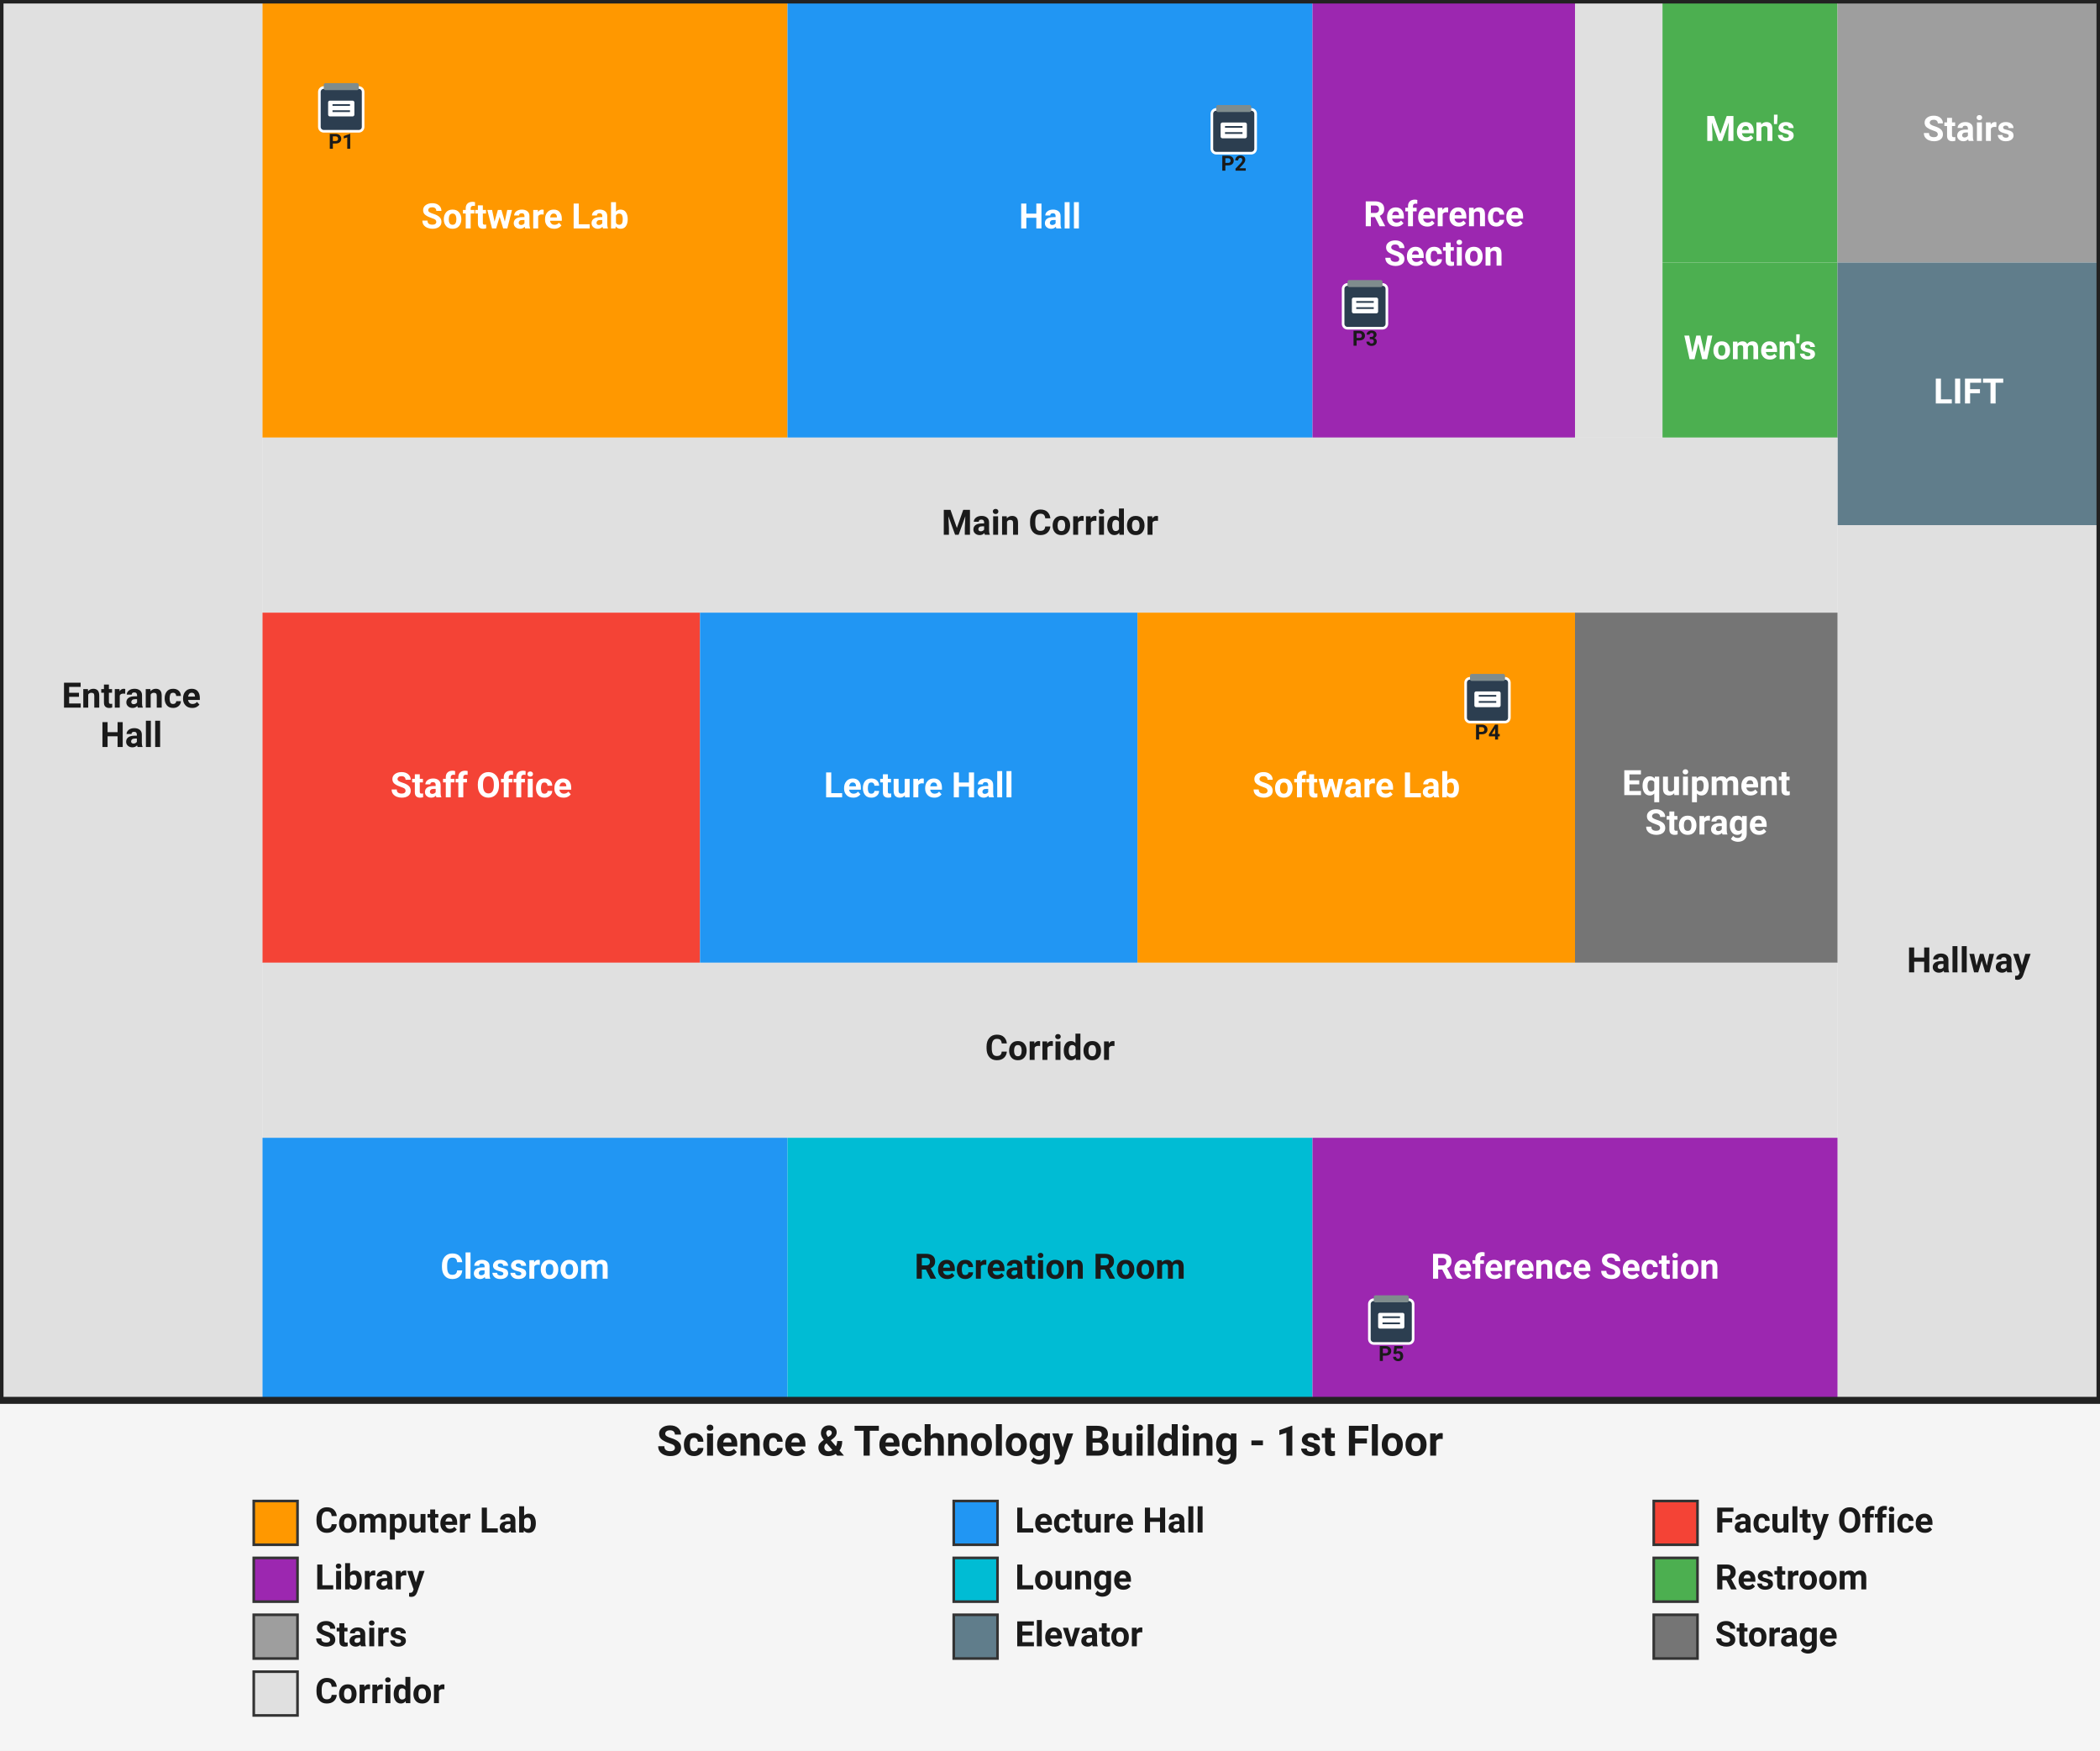
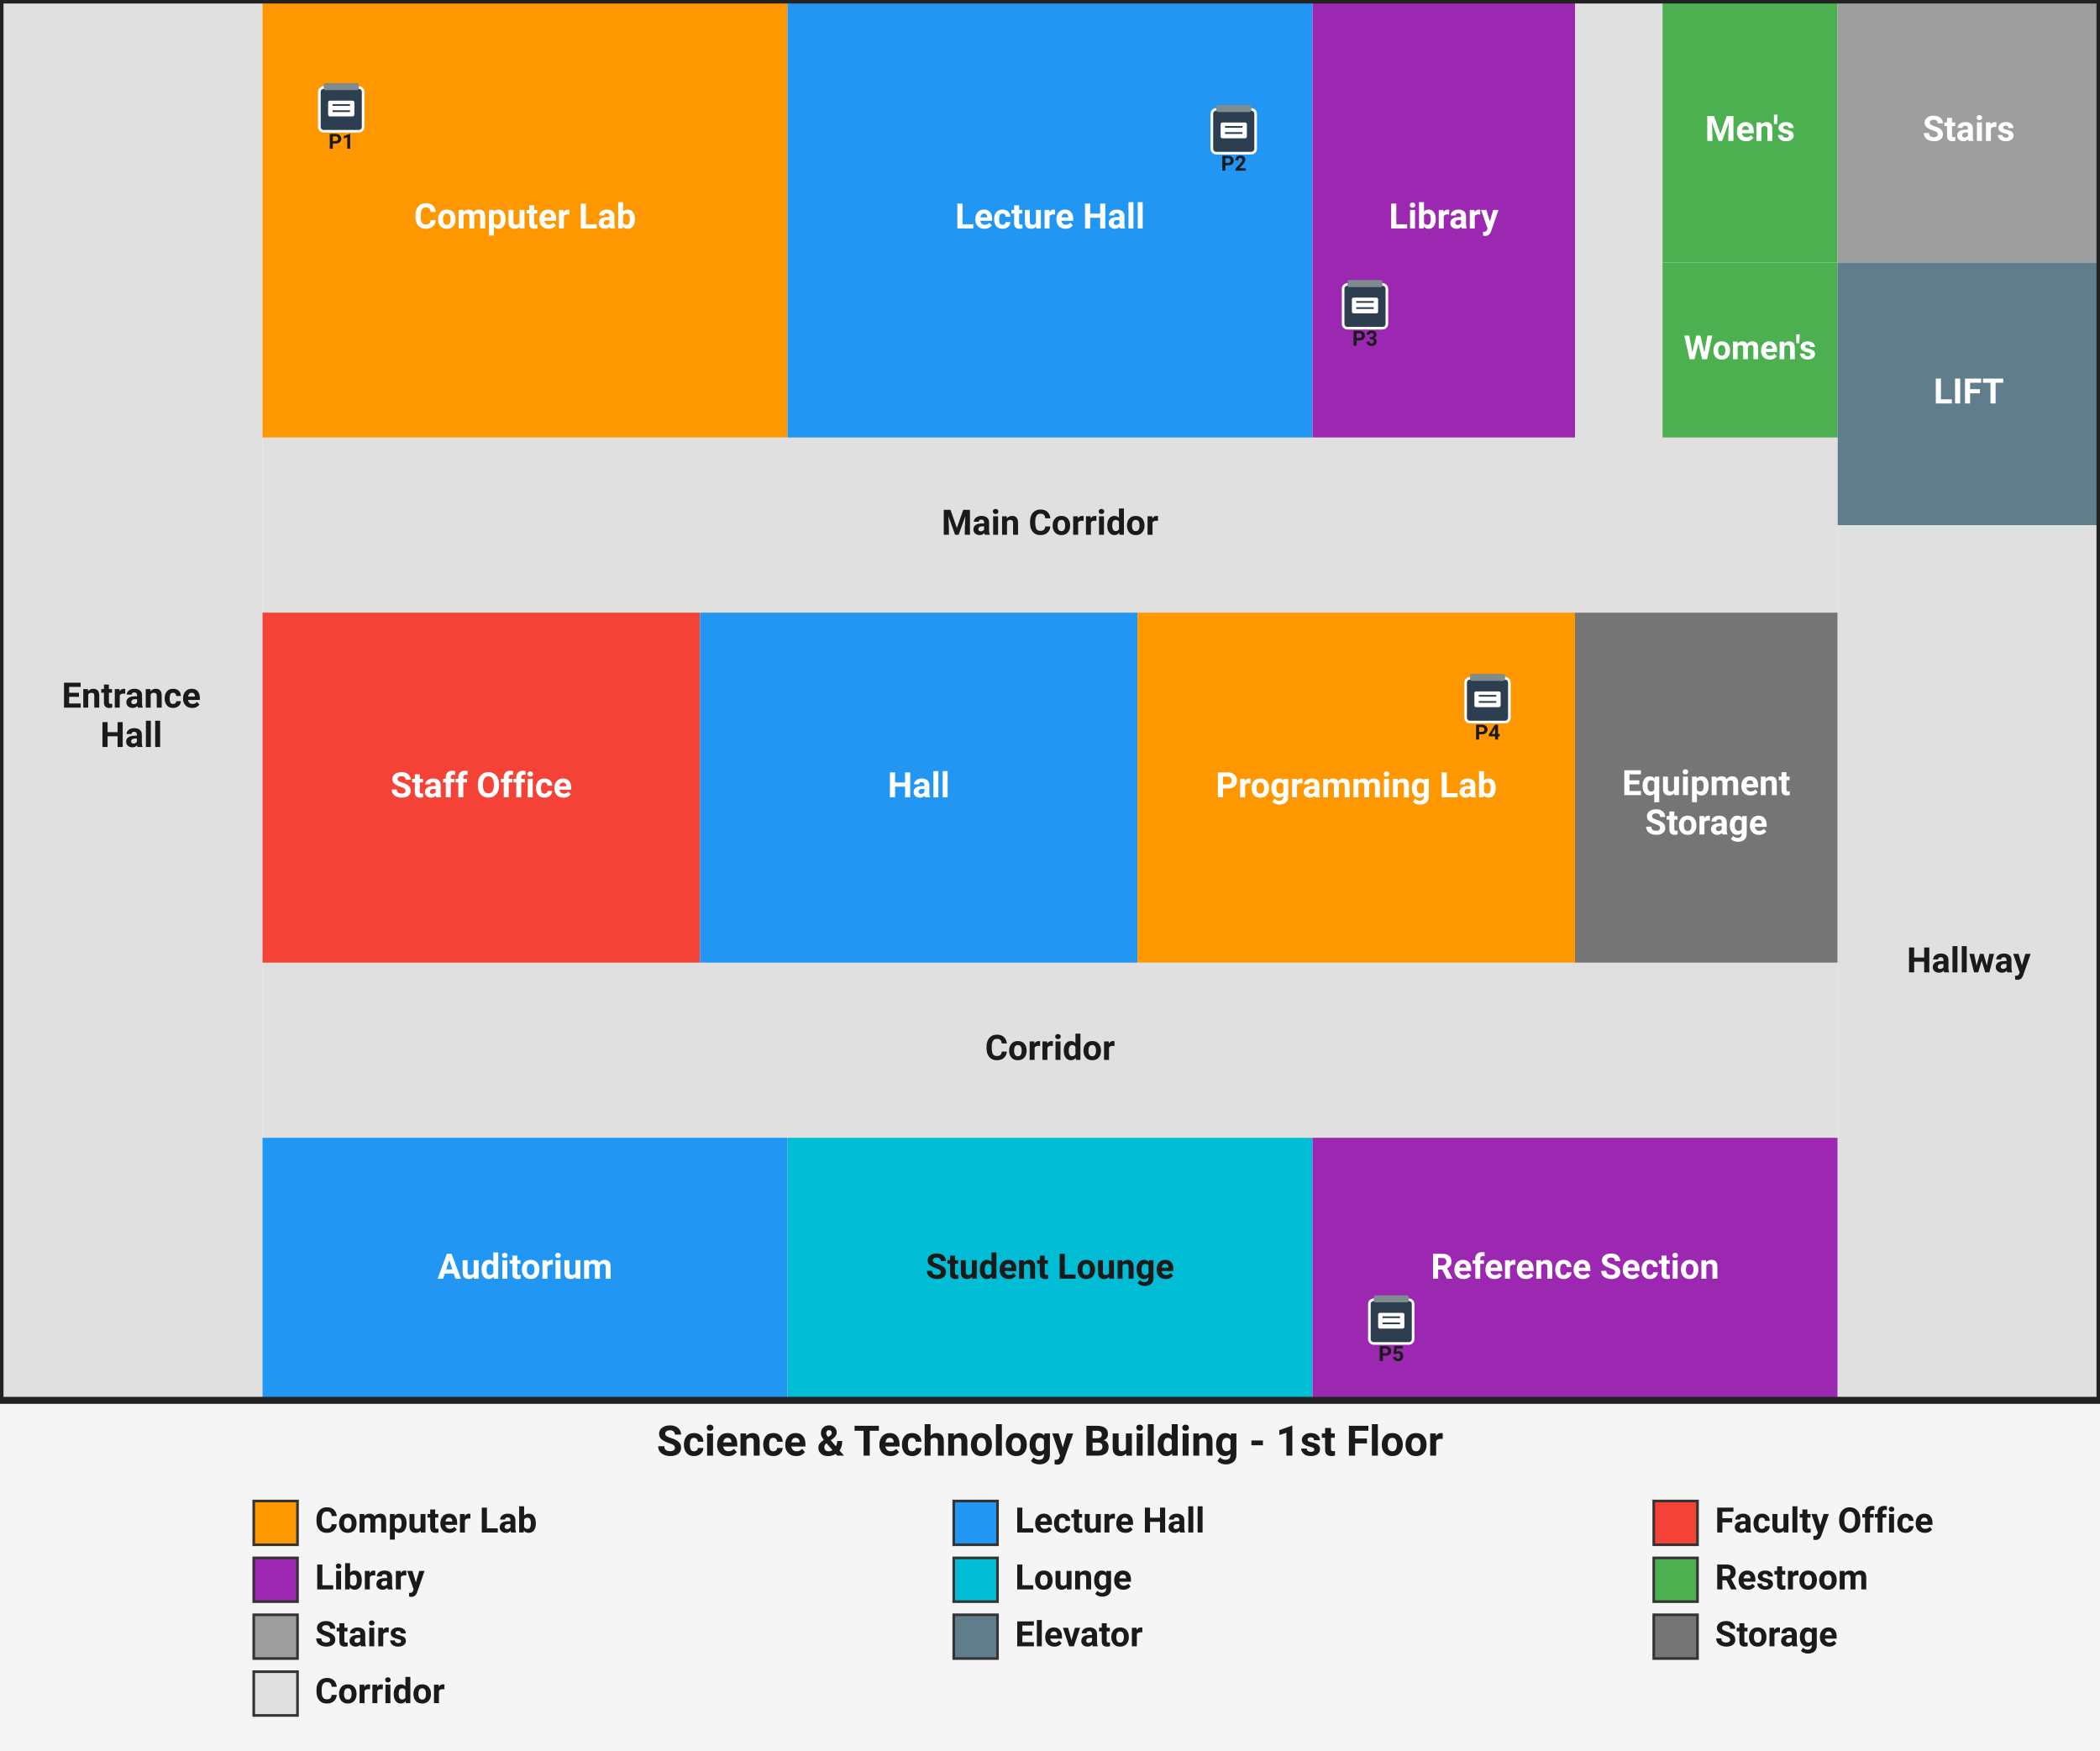
<svg xmlns="http://www.w3.org/2000/svg" viewBox="0 0 2400 2000" width="2400" height="2000" style="display:block; max-width:100%; height:auto;">
  <defs>
    <style>
      text { 
        -webkit-font-smoothing: antialiased;
        -moz-osx-font-smoothing: grayscale;
      }
    </style>
  </defs>
  <rect x="0" y="0" width="2400" height="2000" fill="#f5f5f5" />
  <rect x="0" y="0" width="300" height="1600" fill="#E0E0E0" stroke="none" />
  <g>
    <text x="150.0" y="797.5" font-family="Roboto,Segoe UI,Arial,sans-serif" font-size="40" font-weight="600" fill="#1a1a1a" text-anchor="middle" dominant-baseline="middle">
                  Entrance
                </text>
    <text x="150.0" y="842.5" font-family="Roboto,Segoe UI,Arial,sans-serif" font-size="40" font-weight="600" fill="#1a1a1a" text-anchor="middle" dominant-baseline="middle">
                  Hall
                </text>
  </g>
  <rect x="300" y="0" width="600" height="500" fill="#FF9800" stroke="none" />
  <text x="600.0" y="250.0" font-family="Roboto,Segoe UI,Arial,sans-serif" font-size="40" font-weight="600" fill="white" text-anchor="middle" dominant-baseline="middle">
-               Software Lab
+               Computer Lab
            </text>
  <rect x="900" y="0" width="600" height="500" fill="#2196F3" stroke="none" />
  <text x="1200.0" y="250.0" font-family="Roboto,Segoe UI,Arial,sans-serif" font-size="40" font-weight="600" fill="white" text-anchor="middle" dominant-baseline="middle">
-               Hall
+               Lecture Hall
            </text>
  <rect x="1500" y="0" width="300" height="500" fill="#9C27B0" stroke="none" />
-   <g>
-     <text x="1650.0" y="247.5" font-family="Roboto,Segoe UI,Arial,sans-serif" font-size="40" font-weight="600" fill="white" text-anchor="middle" dominant-baseline="middle">
-                   Reference
-                 </text>
-     <text x="1650.0" y="292.5" font-family="Roboto,Segoe UI,Arial,sans-serif" font-size="40" font-weight="600" fill="white" text-anchor="middle" dominant-baseline="middle">
-                   Section
-                 </text>
-   </g>
+   <text x="1650.0" y="250.0" font-family="Roboto,Segoe UI,Arial,sans-serif" font-size="40" font-weight="600" fill="white" text-anchor="middle" dominant-baseline="middle">
+               Library
+             </text>
  <rect x="1800" y="0" width="100" height="500" fill="#E0E0E0" stroke="none" />
  <rect x="1900" y="0" width="200" height="300" fill="#4CAF50" stroke="none" />
  <text x="2000.0" y="150.0" font-family="Roboto,Segoe UI,Arial,sans-serif" font-size="40" font-weight="600" fill="white" text-anchor="middle" dominant-baseline="middle">
              Men's
            </text>
  <rect x="1900" y="300" width="200" height="200" fill="#4CAF50" stroke="none" />
  <text x="2000.0" y="400.0" font-family="Roboto,Segoe UI,Arial,sans-serif" font-size="38" font-weight="600" fill="white" text-anchor="middle" dominant-baseline="middle">
              Women's
            </text>
  <rect x="2100" y="0" width="300" height="300" fill="#9E9E9E" stroke="none" />
  <text x="2250.0" y="150.0" font-family="Roboto,Segoe UI,Arial,sans-serif" font-size="40" font-weight="600" fill="white" text-anchor="middle" dominant-baseline="middle">
              Stairs
            </text>
  <rect x="2100" y="300" width="300" height="300" fill="#607D8B" stroke="none" />
  <text x="2250.0" y="450.0" font-family="Roboto,Segoe UI,Arial,sans-serif" font-size="40" font-weight="600" fill="white" text-anchor="middle" dominant-baseline="middle">
              LIFT
            </text>
  <rect x="2100" y="600" width="300" height="1000" fill="#E0E0E0" stroke="none" />
  <text x="2250.0" y="1100.0" font-family="Roboto,Segoe UI,Arial,sans-serif" font-size="40" font-weight="600" fill="#1a1a1a" text-anchor="middle" dominant-baseline="middle">
              Hallway
            </text>
  <rect x="300" y="500" width="1800" height="200" fill="#E0E0E0" stroke="none" />
  <text x="1200.0" y="600.0" font-family="Roboto,Segoe UI,Arial,sans-serif" font-size="40" font-weight="600" fill="#1a1a1a" text-anchor="middle" dominant-baseline="middle">
              Main Corridor
            </text>
  <rect x="1800" y="500" width="100" height="100" fill="#E0E0E0" stroke="none" />
  <rect x="300" y="700" width="500" height="400" fill="#F44336" stroke="none" />
  <text x="550.0" y="900.0" font-family="Roboto,Segoe UI,Arial,sans-serif" font-size="40" font-weight="600" fill="white" text-anchor="middle" dominant-baseline="middle">
              Staff Office
            </text>
  <rect x="800" y="700" width="500" height="400" fill="#2196F3" stroke="none" />
  <text x="1050.0" y="900.0" font-family="Roboto,Segoe UI,Arial,sans-serif" font-size="40" font-weight="600" fill="white" text-anchor="middle" dominant-baseline="middle">
-               Lecture Hall
+               Hall
            </text>
  <rect x="1300" y="700" width="500" height="400" fill="#FF9800" stroke="none" />
  <text x="1550.0" y="900.0" font-family="Roboto,Segoe UI,Arial,sans-serif" font-size="40" font-weight="600" fill="white" text-anchor="middle" dominant-baseline="middle">
-               Software Lab
+               Programming Lab
            </text>
  <rect x="1800" y="700" width="300" height="400" fill="#757575" stroke="none" />
  <g>
    <text x="1950.0" y="897.5" font-family="Roboto,Segoe UI,Arial,sans-serif" font-size="40" font-weight="600" fill="white" text-anchor="middle" dominant-baseline="middle">
                  Equipment
                </text>
    <text x="1950.0" y="942.5" font-family="Roboto,Segoe UI,Arial,sans-serif" font-size="40" font-weight="600" fill="white" text-anchor="middle" dominant-baseline="middle">
                  Storage
                </text>
  </g>
  <rect x="300" y="1100" width="1800" height="200" fill="#E0E0E0" stroke="none" />
  <text x="1200.0" y="1200.0" font-family="Roboto,Segoe UI,Arial,sans-serif" font-size="40" font-weight="600" fill="#1a1a1a" text-anchor="middle" dominant-baseline="middle">
              Corridor
            </text>
  <rect x="300" y="1300" width="600" height="300" fill="#2196F3" stroke="none" />
  <text x="600.0" y="1450.0" font-family="Roboto,Segoe UI,Arial,sans-serif" font-size="40" font-weight="600" fill="white" text-anchor="middle" dominant-baseline="middle">
-               Classroom
+               Auditorium
            </text>
  <rect x="900" y="1300" width="600" height="300" fill="#00BCD4" stroke="none" />
  <text x="1200.0" y="1450.0" font-family="Roboto,Segoe UI,Arial,sans-serif" font-size="40" font-weight="600" fill="#1a1a1a" text-anchor="middle" dominant-baseline="middle">
-               Recreation Room
+               Student Lounge
            </text>
  <rect x="1500" y="1300" width="600" height="300" fill="#9C27B0" stroke="none" />
  <text x="1800.0" y="1450.0" font-family="Roboto,Segoe UI,Arial,sans-serif" font-size="40" font-weight="600" fill="white" text-anchor="middle" dominant-baseline="middle">
              Reference Section
            </text>
  <rect x="365.0" y="100.0" width="50" height="50" fill="#2C3E50" stroke="#FFF" stroke-width="3" rx="5" />
  <rect x="370.0" y="95.0" width="40" height="8" fill="#7F8C8D" rx="2" />
  <rect x="375.0" y="115.0" width="30" height="18" fill="white" rx="2" />
  <line x1="380.0" y1="120.0" x2="400.0" y2="120.0" stroke="#2C3E50" stroke-width="2" />
  <line x1="380.0" y1="127.0" x2="400.0" y2="127.0" stroke="#2C3E50" stroke-width="2" />
  <text x="390.0" y="170.0" font-family="Roboto,Segoe UI,Arial,sans-serif" font-size="24" font-weight="700" fill="#1a1a1a" text-anchor="middle">
      P1
    </text>
  <rect x="1385.0" y="125.0" width="50" height="50" fill="#2C3E50" stroke="#FFF" stroke-width="3" rx="5" />
  <rect x="1390.0" y="120.0" width="40" height="8" fill="#7F8C8D" rx="2" />
  <rect x="1395.0" y="140.0" width="30" height="18" fill="white" rx="2" />
  <line x1="1400.0" y1="145.0" x2="1420.0" y2="145.0" stroke="#2C3E50" stroke-width="2" />
  <line x1="1400.0" y1="152.0" x2="1420.0" y2="152.0" stroke="#2C3E50" stroke-width="2" />
  <text x="1410.0" y="195.0" font-family="Roboto,Segoe UI,Arial,sans-serif" font-size="24" font-weight="700" fill="#1a1a1a" text-anchor="middle">
      P2
    </text>
  <rect x="1535.0" y="325.0" width="50" height="50" fill="#2C3E50" stroke="#FFF" stroke-width="3" rx="5" />
  <rect x="1540.0" y="320.0" width="40" height="8" fill="#7F8C8D" rx="2" />
  <rect x="1545.0" y="340.0" width="30" height="18" fill="white" rx="2" />
  <line x1="1550.0" y1="345.0" x2="1570.0" y2="345.0" stroke="#2C3E50" stroke-width="2" />
  <line x1="1550.0" y1="352.0" x2="1570.0" y2="352.0" stroke="#2C3E50" stroke-width="2" />
  <text x="1560.0" y="395.0" font-family="Roboto,Segoe UI,Arial,sans-serif" font-size="24" font-weight="700" fill="#1a1a1a" text-anchor="middle">
      P3
    </text>
  <rect x="1675.0" y="775.0" width="50" height="50" fill="#2C3E50" stroke="#FFF" stroke-width="3" rx="5" />
  <rect x="1680.0" y="770.0" width="40" height="8" fill="#7F8C8D" rx="2" />
  <rect x="1685.0" y="790.0" width="30" height="18" fill="white" rx="2" />
  <line x1="1690.0" y1="795.0" x2="1710.0" y2="795.0" stroke="#2C3E50" stroke-width="2" />
  <line x1="1690.0" y1="802.0" x2="1710.0" y2="802.0" stroke="#2C3E50" stroke-width="2" />
  <text x="1700.0" y="845.0" font-family="Roboto,Segoe UI,Arial,sans-serif" font-size="24" font-weight="700" fill="#1a1a1a" text-anchor="middle">
      P4
    </text>
  <rect x="1565.0" y="1485.0" width="50" height="50" fill="#2C3E50" stroke="#FFF" stroke-width="3" rx="5" />
  <rect x="1570.0" y="1480.0" width="40" height="8" fill="#7F8C8D" rx="2" />
  <rect x="1575.0" y="1500.0" width="30" height="18" fill="white" rx="2" />
  <line x1="1580.0" y1="1505.0" x2="1600.0" y2="1505.0" stroke="#2C3E50" stroke-width="2" />
  <line x1="1580.0" y1="1512.0" x2="1600.0" y2="1512.0" stroke="#2C3E50" stroke-width="2" />
  <text x="1590.0" y="1555.0" font-family="Roboto,Segoe UI,Arial,sans-serif" font-size="24" font-weight="700" fill="#1a1a1a" text-anchor="middle">
      P5
    </text>
  <rect x="0" y="0" width="2400" height="1600" fill="none" stroke="#222" stroke-width="8" />
  <text x="1200.0" y="1650" font-family="Roboto,Segoe UI,Arial,sans-serif" font-size="48" font-weight="700" fill="#1a1a1a" text-anchor="middle" dominant-baseline="middle">
          Science &amp; Technology Building - 1st Floor
        </text>
  <rect x="290.0" y="1715.0" width="50" height="50" fill="#FF9800" stroke="#333" stroke-width="3" />
  <text x="360.0" y="1740" font-family="Roboto,Segoe UI,Arial,sans-serif" font-size="40" font-weight="700" fill="#1a1a1a" text-anchor="start" dominant-baseline="middle">
          Computer Lab
        </text>
  <rect x="1090.0" y="1715.0" width="50" height="50" fill="#2196F3" stroke="#333" stroke-width="3" />
  <text x="1160.0" y="1740" font-family="Roboto,Segoe UI,Arial,sans-serif" font-size="40" font-weight="700" fill="#1a1a1a" text-anchor="start" dominant-baseline="middle">
          Lecture Hall
        </text>
  <rect x="1890.0" y="1715.0" width="50" height="50" fill="#F44336" stroke="#333" stroke-width="3" />
  <text x="1960.0" y="1740" font-family="Roboto,Segoe UI,Arial,sans-serif" font-size="40" font-weight="700" fill="#1a1a1a" text-anchor="start" dominant-baseline="middle">
          Faculty Office
        </text>
  <rect x="290.0" y="1780.0" width="50" height="50" fill="#9C27B0" stroke="#333" stroke-width="3" />
  <text x="360.0" y="1805" font-family="Roboto,Segoe UI,Arial,sans-serif" font-size="40" font-weight="700" fill="#1a1a1a" text-anchor="start" dominant-baseline="middle">
          Library
        </text>
  <rect x="1090.0" y="1780.0" width="50" height="50" fill="#00BCD4" stroke="#333" stroke-width="3" />
  <text x="1160.0" y="1805" font-family="Roboto,Segoe UI,Arial,sans-serif" font-size="40" font-weight="700" fill="#1a1a1a" text-anchor="start" dominant-baseline="middle">
          Lounge
        </text>
  <rect x="1890.0" y="1780.0" width="50" height="50" fill="#4CAF50" stroke="#333" stroke-width="3" />
  <text x="1960.0" y="1805" font-family="Roboto,Segoe UI,Arial,sans-serif" font-size="40" font-weight="700" fill="#1a1a1a" text-anchor="start" dominant-baseline="middle">
          Restroom
        </text>
  <rect x="290.0" y="1845.0" width="50" height="50" fill="#9E9E9E" stroke="#333" stroke-width="3" />
  <text x="360.0" y="1870" font-family="Roboto,Segoe UI,Arial,sans-serif" font-size="40" font-weight="700" fill="#1a1a1a" text-anchor="start" dominant-baseline="middle">
          Stairs
        </text>
  <rect x="1090.0" y="1845.0" width="50" height="50" fill="#607D8B" stroke="#333" stroke-width="3" />
  <text x="1160.0" y="1870" font-family="Roboto,Segoe UI,Arial,sans-serif" font-size="40" font-weight="700" fill="#1a1a1a" text-anchor="start" dominant-baseline="middle">
          Elevator
        </text>
  <rect x="1890.0" y="1845.0" width="50" height="50" fill="#757575" stroke="#333" stroke-width="3" />
  <text x="1960.0" y="1870" font-family="Roboto,Segoe UI,Arial,sans-serif" font-size="40" font-weight="700" fill="#1a1a1a" text-anchor="start" dominant-baseline="middle">
          Storage
        </text>
  <rect x="290.0" y="1910.0" width="50" height="50" fill="#E0E0E0" stroke="#333" stroke-width="3" />
  <text x="360.0" y="1935" font-family="Roboto,Segoe UI,Arial,sans-serif" font-size="40" font-weight="700" fill="#1a1a1a" text-anchor="start" dominant-baseline="middle">
          Corridor
        </text>
</svg>
